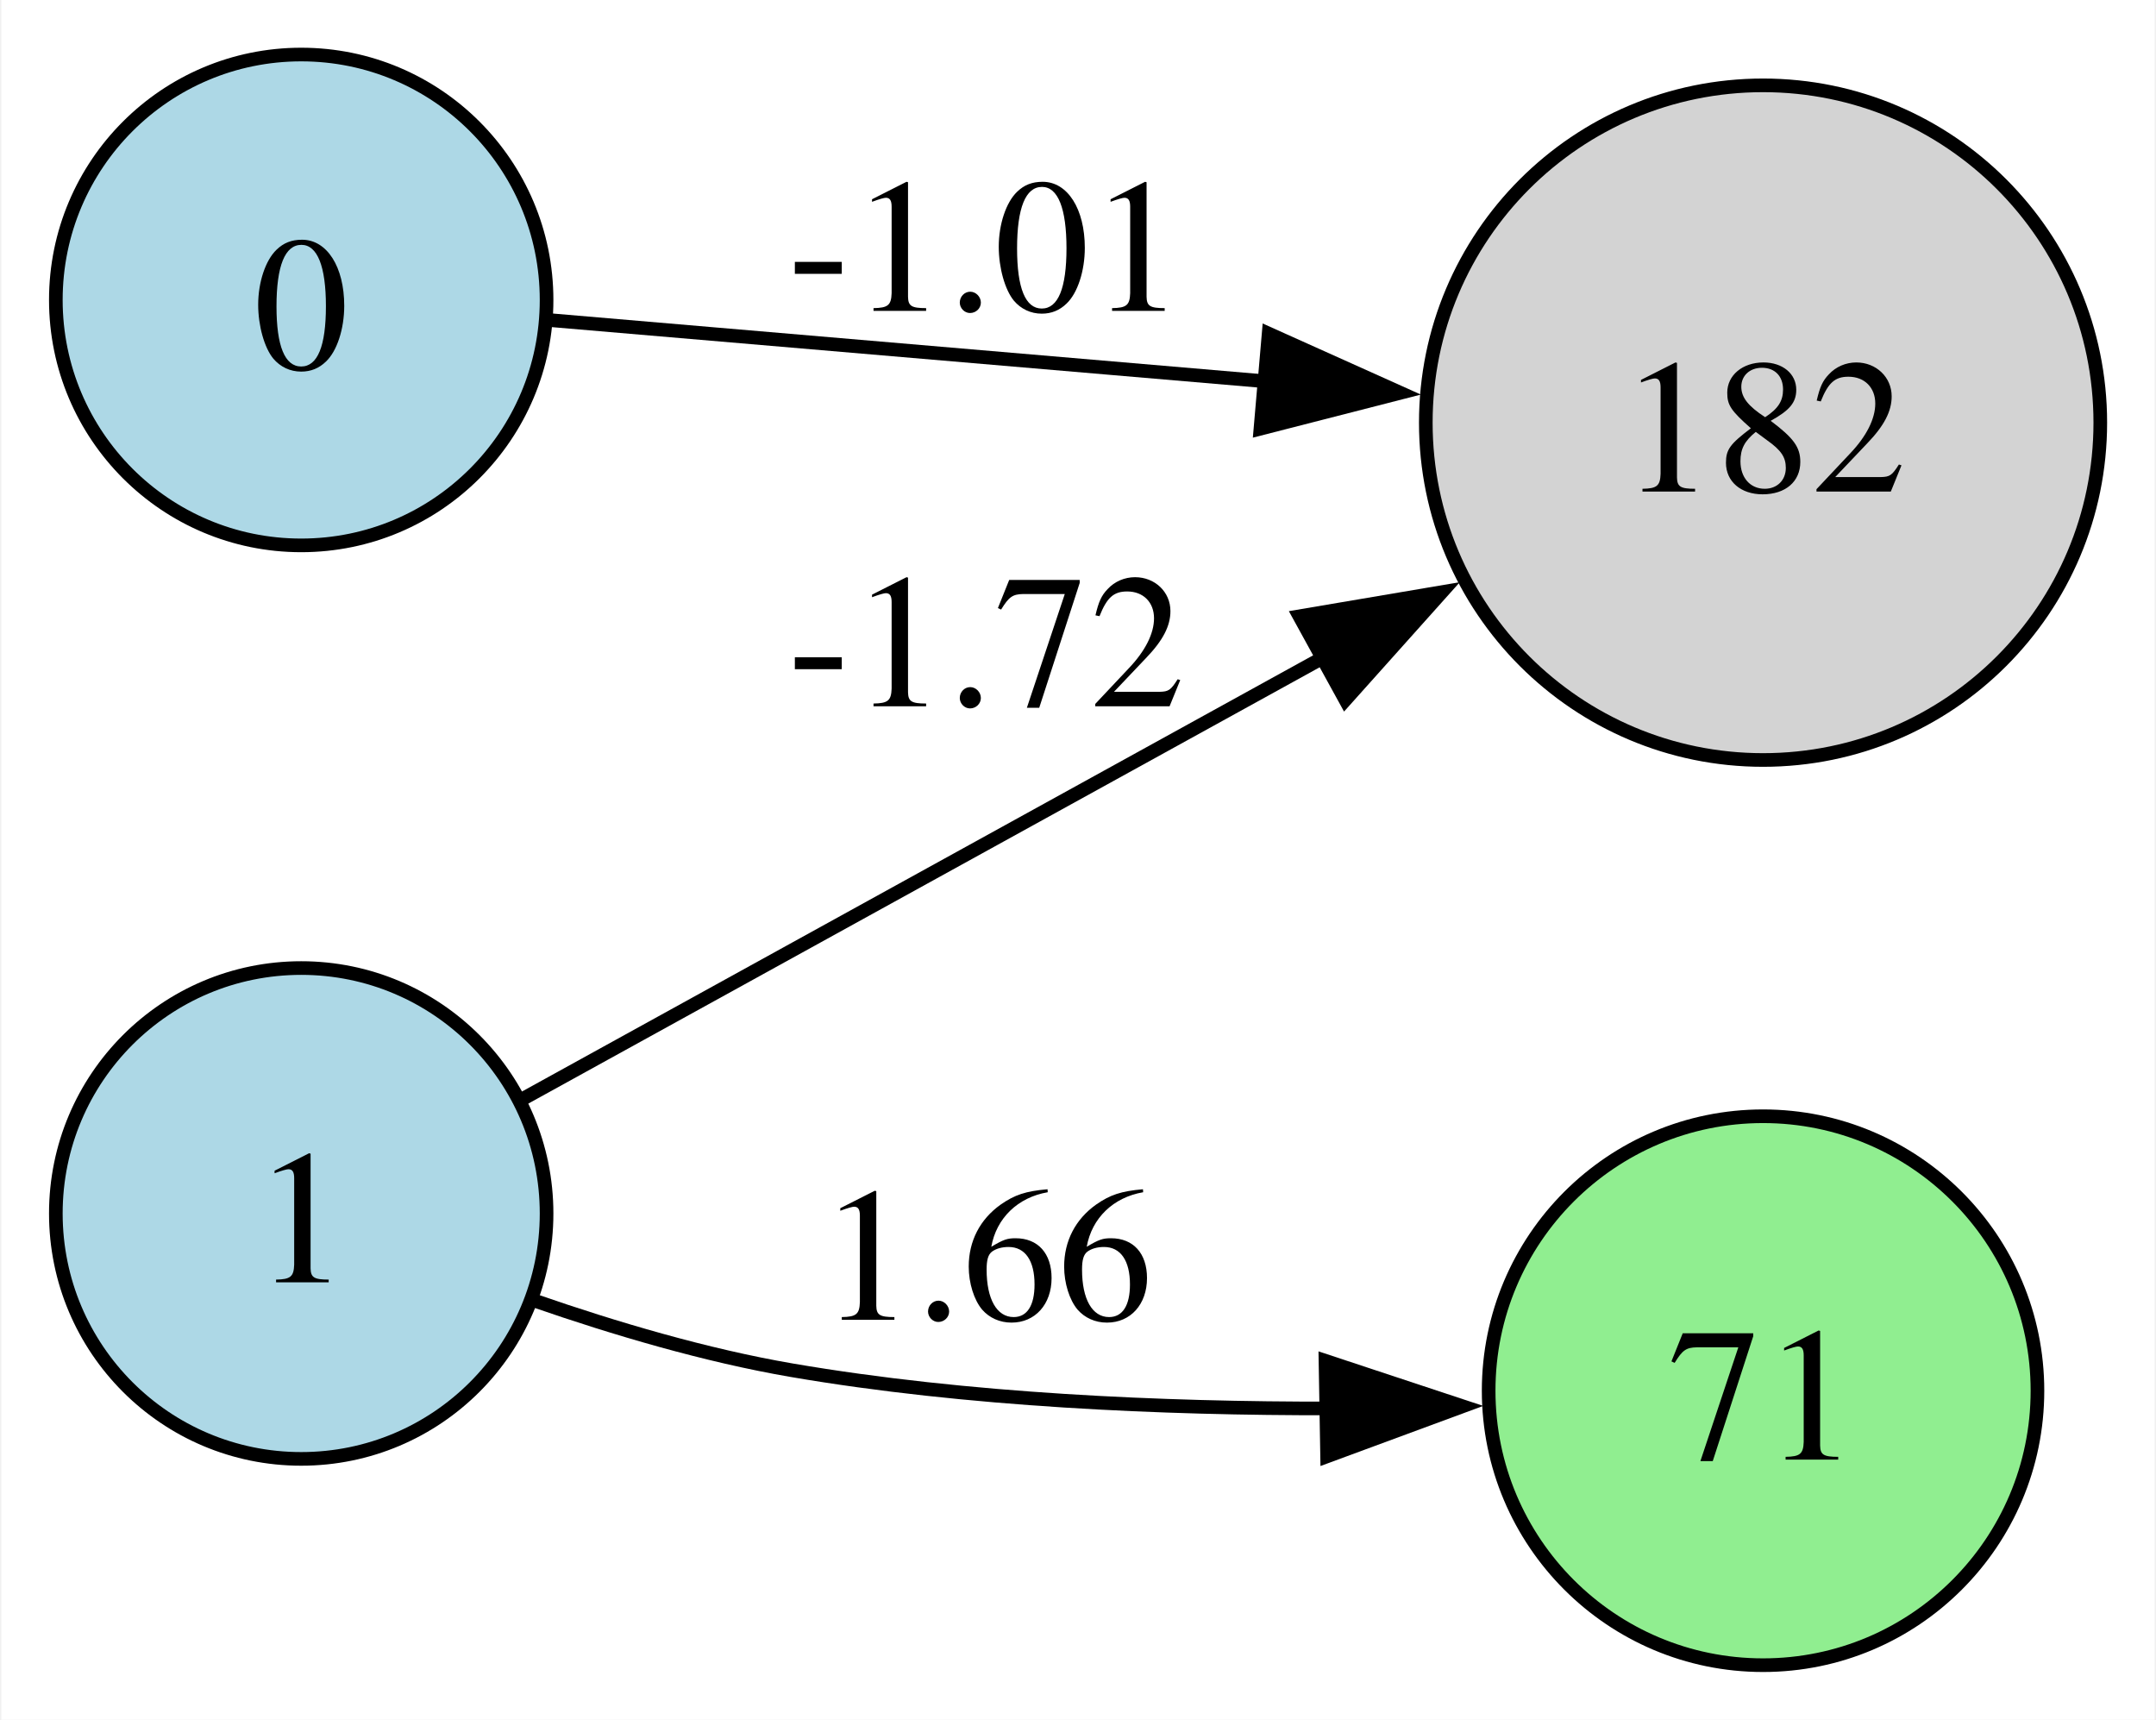
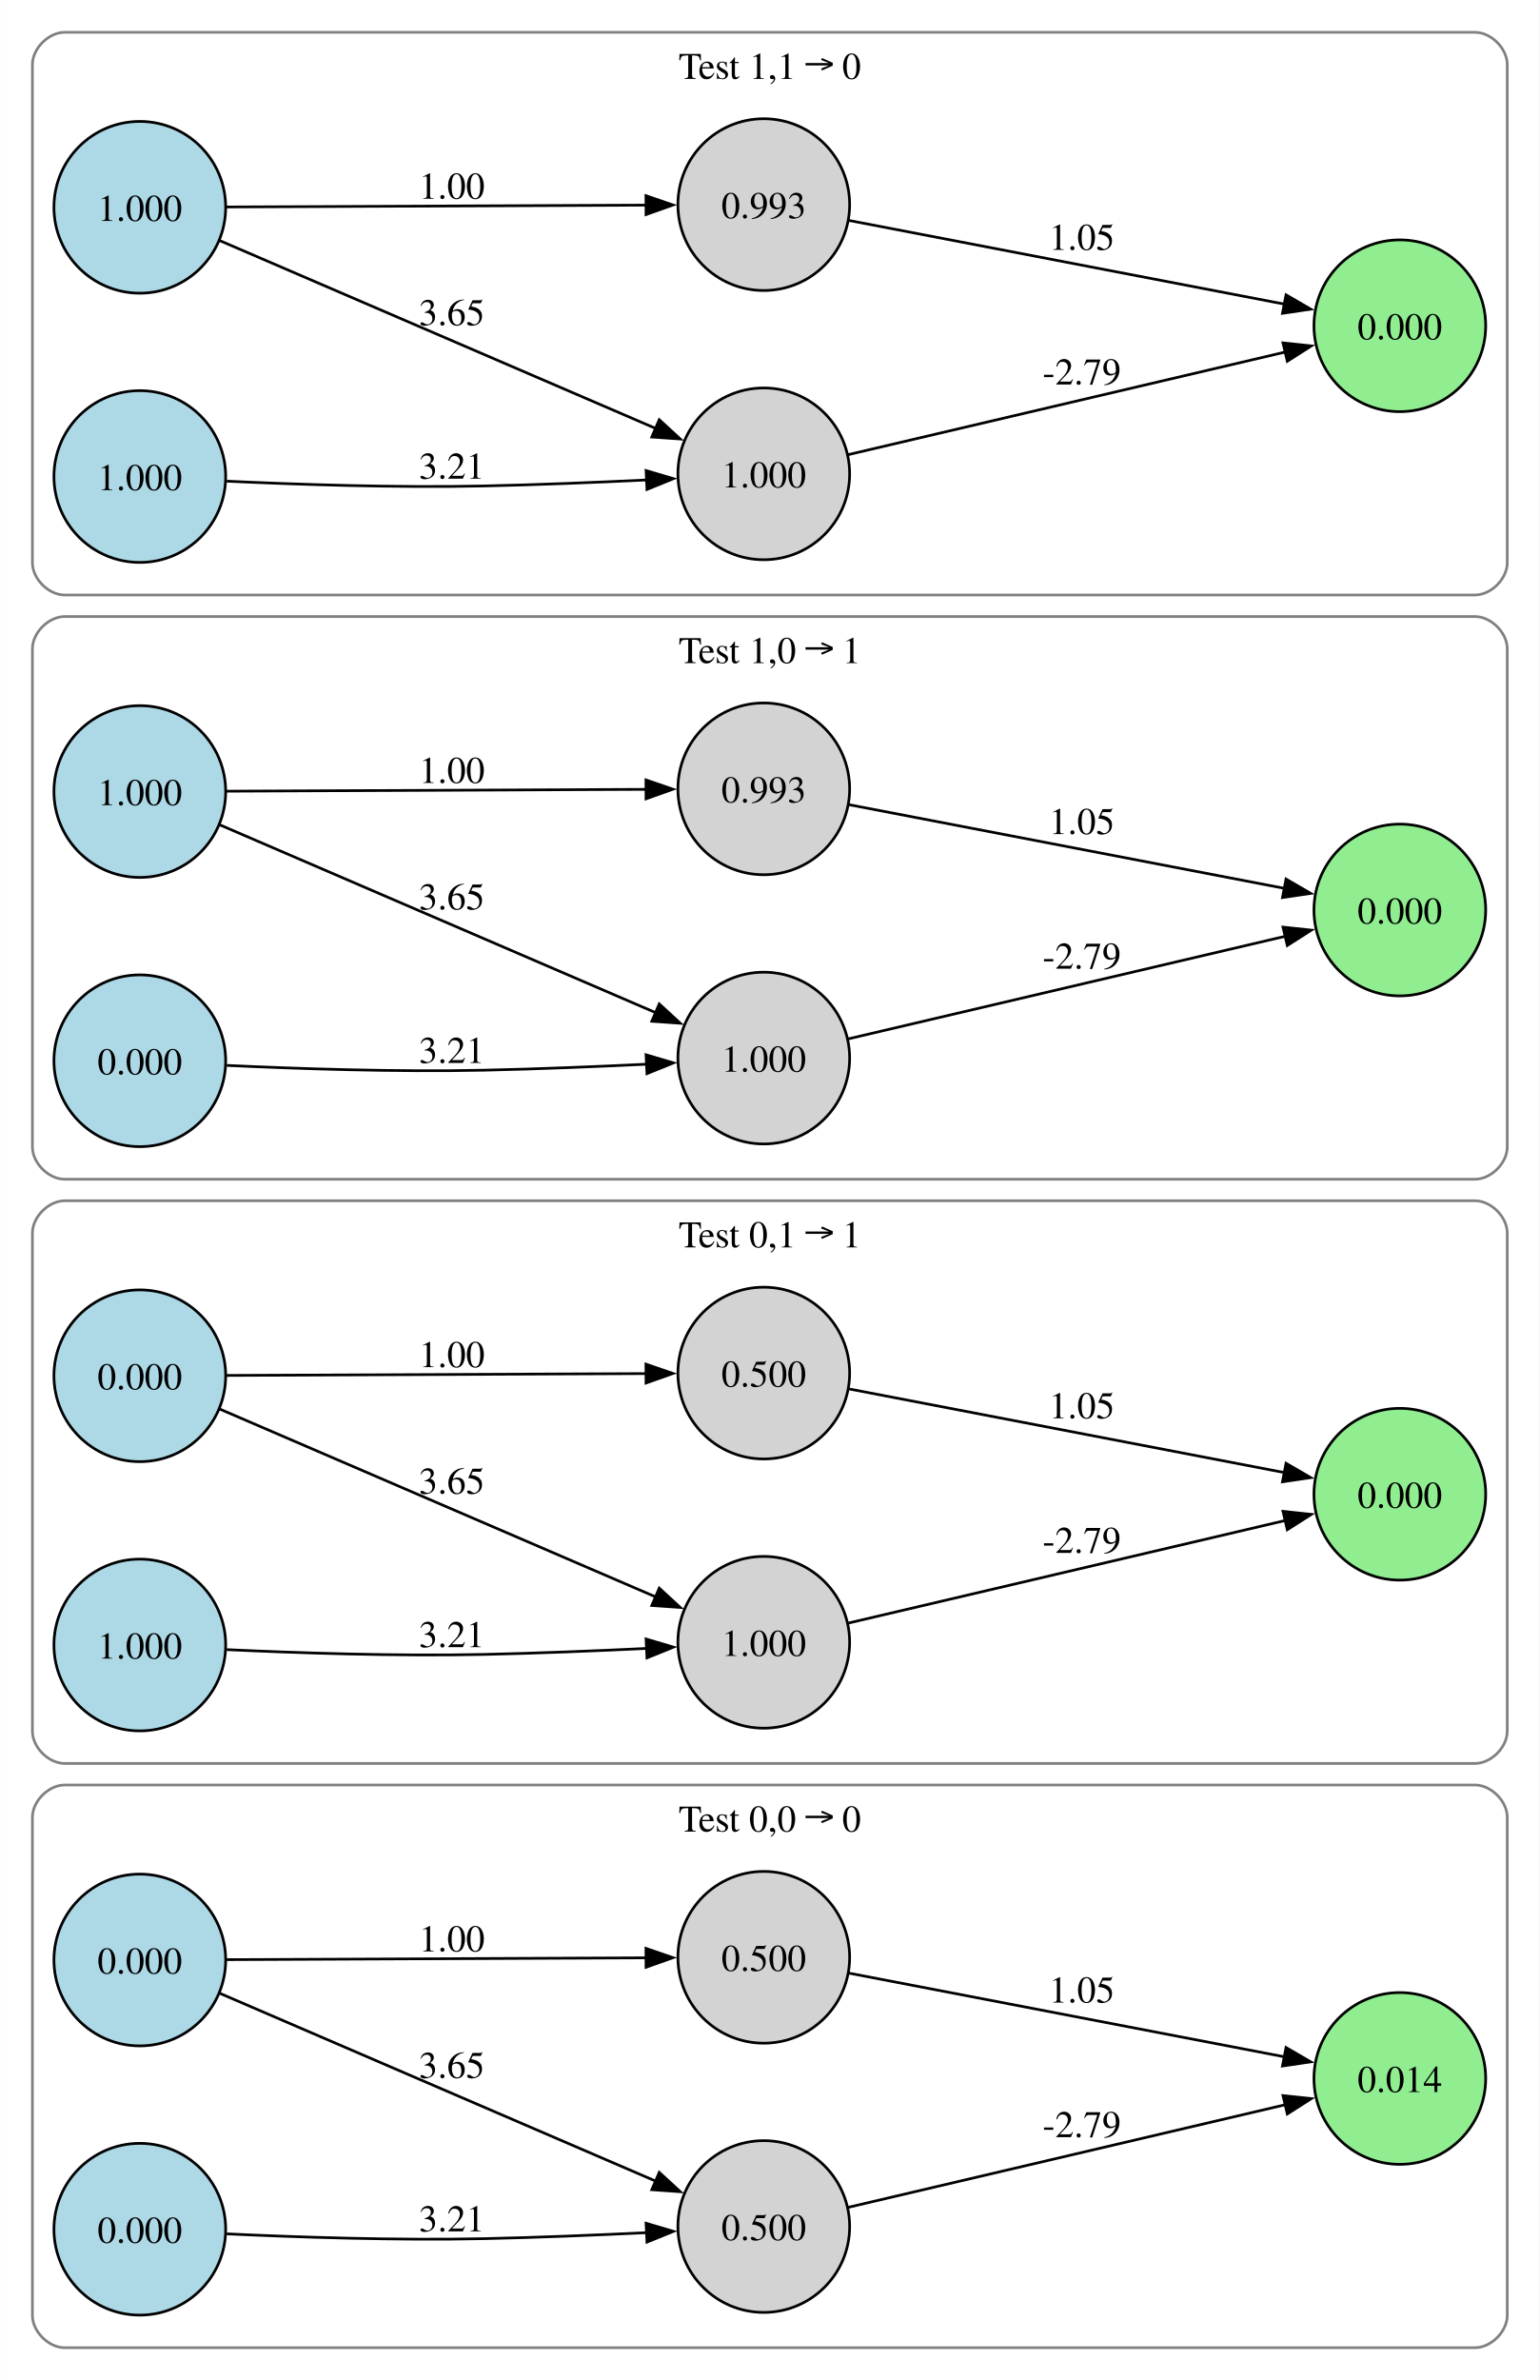
- <svg xmlns="http://www.w3.org/2000/svg" width="158pt" height="126pt" viewBox="0.00 0.00 157.97 126.13">
-   <g id="graph0" class="graph" transform="scale(1 1) rotate(0) translate(4 122.13)">
-     <polygon fill="white" stroke="none" points="-4,4 -4,-122.13 153.97,-122.13 153.97,4 -4,4" />
+ <svg xmlns="http://www.w3.org/2000/svg" width="572pt" height="884pt" viewBox="0.00 0.00 571.92 884.00">
+   <g id="graph0" class="graph" transform="scale(1 1) rotate(0) translate(4 880)">
+     <polygon fill="white" stroke="none" points="-4,4 -4,-880 567.92,-880 567.92,4 -4,4" />
+     <g id="clust1" class="cluster">
+       <path fill="none" stroke="gray" d="M20,-8C20,-8 543.92,-8 543.92,-8 549.92,-8 555.92,-14 555.92,-20 555.92,-20 555.92,-205 555.92,-205 555.92,-211 549.92,-217 543.92,-217 543.92,-217 20,-217 20,-217 14,-217 8,-211 8,-205 8,-205 8,-20 8,-20 8,-14 14,-8 20,-8" />
+       <text text-anchor="middle" x="281.96" y="-199.7" font-family="Times,serif" font-size="14.00">Test 0,0 → 0</text>
+     </g>
+     <g id="clust2" class="cluster">
+       <path fill="none" stroke="gray" d="M20,-225C20,-225 543.92,-225 543.92,-225 549.92,-225 555.92,-231 555.92,-237 555.92,-237 555.92,-422 555.92,-422 555.92,-428 549.92,-434 543.92,-434 543.92,-434 20,-434 20,-434 14,-434 8,-428 8,-422 8,-422 8,-237 8,-237 8,-231 14,-225 20,-225" />
+       <text text-anchor="middle" x="281.96" y="-416.7" font-family="Times,serif" font-size="14.00">Test 0,1 → 1</text>
+     </g>
+     <g id="clust3" class="cluster">
+       <path fill="none" stroke="gray" d="M20,-442C20,-442 543.92,-442 543.92,-442 549.92,-442 555.92,-448 555.92,-454 555.92,-454 555.92,-639 555.92,-639 555.92,-645 549.92,-651 543.92,-651 543.92,-651 20,-651 20,-651 14,-651 8,-645 8,-639 8,-639 8,-454 8,-454 8,-448 14,-442 20,-442" />
+       <text text-anchor="middle" x="281.96" y="-633.7" font-family="Times,serif" font-size="14.00">Test 1,0 → 1</text>
+     </g>
+     <g id="clust4" class="cluster">
+       <path fill="none" stroke="gray" d="M20,-659C20,-659 543.92,-659 543.92,-659 549.92,-659 555.92,-665 555.92,-671 555.92,-671 555.92,-856 555.92,-856 555.92,-862 549.92,-868 543.92,-868 543.92,-868 20,-868 20,-868 14,-868 8,-862 8,-856 8,-856 8,-671 8,-671 8,-665 14,-659 20,-659" />
+       <text text-anchor="middle" x="281.96" y="-850.7" font-family="Times,serif" font-size="14.00">Test 1,1 → 0</text>
+     </g>
    <g id="node1" class="node">
-       <ellipse fill="lightblue" stroke="black" cx="18" cy="-100.13" rx="18" ry="18" />
-       <text text-anchor="middle" x="18" y="-95.08" font-family="Times,serif" font-size="14.00">0</text>
+       <ellipse fill="lightblue" stroke="black" cx="47.9" cy="-152" rx="31.9" ry="31.9" />
+       <text text-anchor="middle" x="47.9" y="-146.95" font-family="Times,serif" font-size="14.00">0.000</text>
    </g>
    <g id="node4" class="node">
-       <ellipse fill="lightgray" stroke="black" cx="125.24" cy="-91.13" rx="24.74" ry="24.74" />
-       <text text-anchor="middle" x="125.24" y="-86.08" font-family="Times,serif" font-size="14.00">182</text>
+       <ellipse fill="lightgray" stroke="black" cx="279.71" cy="-53" rx="31.9" ry="31.9" />
+       <text text-anchor="middle" x="279.71" y="-47.95" font-family="Times,serif" font-size="14.00">0.500</text>
+     </g>
+     <g id="edge3" class="edge">
+       <path fill="none" stroke="black" d="M77.54,-139.66C118.42,-122.05 193.63,-89.65 239.61,-69.84" />
+       <polygon fill="black" stroke="black" points="240.88,-73.11 248.68,-65.94 238.11,-66.68 240.88,-73.11" />
+       <text text-anchor="middle" x="163.81" y="-108.2" font-family="Times,serif" font-size="14.00">3.65</text>
+     </g>
+     <g id="node5" class="node">
+       <ellipse fill="lightgray" stroke="black" cx="279.71" cy="-153" rx="31.9" ry="31.9" />
+       <text text-anchor="middle" x="279.71" y="-147.95" font-family="Times,serif" font-size="14.00">0.500</text>
+     </g>
+     <g id="edge4" class="edge">
+       <path fill="none" stroke="black" d="M79.9,-152.13C120.16,-152.31 190.64,-152.62 235.96,-152.81" />
+       <polygon fill="black" stroke="black" points="235.94,-156.31 245.96,-152.86 235.97,-149.31 235.94,-156.31" />
+       <text text-anchor="middle" x="163.81" y="-155.2" font-family="Times,serif" font-size="14.00">1.00</text>
+     </g>
+     <g id="node2" class="node">
+       <ellipse fill="lightblue" stroke="black" cx="47.9" cy="-52" rx="31.9" ry="31.9" />
+       <text text-anchor="middle" x="47.9" y="-46.95" font-family="Times,serif" font-size="14.00">0.000</text>
+     </g>
+     <g id="edge1" class="edge">
+       <path fill="none" stroke="black" d="M80.19,-50.28C105.87,-49.07 143.19,-47.79 175.81,-48.5 195.7,-48.93 217.74,-49.84 236.3,-50.73" />
+       <polygon fill="black" stroke="black" points="235.98,-54.22 246.14,-51.21 236.32,-47.22 235.98,-54.22" />
+       <text text-anchor="middle" x="163.81" y="-51.2" font-family="Times,serif" font-size="14.00">3.21</text>
+     </g>
+     <g id="node3" class="node">
+       <ellipse fill="lightgreen" stroke="black" cx="516.01" cy="-108" rx="31.9" ry="31.9" />
+       <text text-anchor="middle" x="516.01" y="-102.95" font-family="Times,serif" font-size="14.00">0.014</text>
    </g>
    <g id="edge2" class="edge">
-       <path fill="none" stroke="black" d="M36.38,-98.64C50.58,-97.43 71.12,-95.67 88.77,-94.16" />
-       <polygon fill="black" stroke="black" points="88.97,-97.66 98.63,-93.32 88.37,-90.69 88.97,-97.66" />
-       <text text-anchor="middle" x="68.25" y="-99.33" font-family="Times,serif" font-size="14.00">-1.01</text>
-     </g>
-     <g id="node2" class="node">
-       <ellipse fill="lightblue" stroke="black" cx="18" cy="-33.13" rx="18" ry="18" />
-       <text text-anchor="middle" x="18" y="-28.08" font-family="Times,serif" font-size="14.00">1</text>
-     </g>
-     <g id="node3" class="node">
-       <ellipse fill="lightgreen" stroke="black" cx="125.24" cy="-20.13" rx="20.13" ry="20.13" />
-       <text text-anchor="middle" x="125.24" y="-15.08" font-family="Times,serif" font-size="14.00">71</text>
-     </g>
-     <g id="edge1" class="edge">
-       <path fill="none" stroke="black" d="M35.13,-26.73C40.98,-24.7 47.7,-22.71 54,-21.63 66.85,-19.43 81.2,-18.81 93.58,-18.83" />
-       <polygon fill="black" stroke="black" points="93.14,-22.32 103.2,-18.99 93.26,-15.32 93.14,-22.32" />
-       <text text-anchor="middle" x="68.25" y="-25.33" font-family="Times,serif" font-size="14.00">1.66</text>
-     </g>
-     <g id="edge3" class="edge">
-       <path fill="none" stroke="black" d="M34.08,-41.44C49.4,-49.88 73.58,-63.21 93.04,-73.94" />
-       <polygon fill="black" stroke="black" points="91.23,-76.93 101.67,-78.7 94.6,-70.8 91.23,-76.93" />
-       <text text-anchor="middle" x="68.25" y="-70.33" font-family="Times,serif" font-size="14.00">-1.72</text>
+       <path fill="none" stroke="black" d="M310.86,-60.08C352.31,-69.81 427.04,-87.35 473.68,-98.3" />
+       <polygon fill="black" stroke="black" points="472.6,-101.64 483.13,-100.52 474.2,-94.82 472.6,-101.64" />
+       <text text-anchor="middle" x="397.86" y="-86.2" font-family="Times,serif" font-size="14.00">-2.79</text>
+     </g>
+     <g id="edge5" class="edge">
+       <path fill="none" stroke="black" d="M311.34,-147.12C352.74,-139.17 426.7,-124.96 473.18,-116.03" />
+       <polygon fill="black" stroke="black" points="473.73,-119.49 482.89,-114.17 472.41,-112.62 473.73,-119.49" />
+       <text text-anchor="middle" x="397.86" y="-136.2" font-family="Times,serif" font-size="14.00">1.05</text>
+     </g>
+     <g id="node6" class="node">
+       <ellipse fill="lightblue" stroke="black" cx="47.9" cy="-369" rx="31.9" ry="31.9" />
+       <text text-anchor="middle" x="47.9" y="-363.95" font-family="Times,serif" font-size="14.00">0.000</text>
+     </g>
+     <g id="node9" class="node">
+       <ellipse fill="lightgray" stroke="black" cx="279.71" cy="-270" rx="31.9" ry="31.9" />
+       <text text-anchor="middle" x="279.71" y="-264.95" font-family="Times,serif" font-size="14.00">1.000</text>
+     </g>
+     <g id="edge8" class="edge">
+       <path fill="none" stroke="black" d="M77.54,-356.66C118.42,-339.05 193.63,-306.65 239.61,-286.84" />
+       <polygon fill="black" stroke="black" points="240.88,-290.11 248.68,-282.94 238.11,-283.68 240.88,-290.11" />
+       <text text-anchor="middle" x="163.81" y="-325.2" font-family="Times,serif" font-size="14.00">3.65</text>
+     </g>
+     <g id="node10" class="node">
+       <ellipse fill="lightgray" stroke="black" cx="279.71" cy="-370" rx="31.9" ry="31.9" />
+       <text text-anchor="middle" x="279.71" y="-364.95" font-family="Times,serif" font-size="14.00">0.500</text>
+     </g>
+     <g id="edge9" class="edge">
+       <path fill="none" stroke="black" d="M79.9,-369.13C120.16,-369.31 190.64,-369.62 235.96,-369.81" />
+       <polygon fill="black" stroke="black" points="235.94,-373.31 245.96,-369.86 235.97,-366.31 235.94,-373.31" />
+       <text text-anchor="middle" x="163.81" y="-372.2" font-family="Times,serif" font-size="14.00">1.00</text>
+     </g>
+     <g id="node7" class="node">
+       <ellipse fill="lightblue" stroke="black" cx="47.9" cy="-269" rx="31.9" ry="31.9" />
+       <text text-anchor="middle" x="47.9" y="-263.95" font-family="Times,serif" font-size="14.00">1.000</text>
+     </g>
+     <g id="edge6" class="edge">
+       <path fill="none" stroke="black" d="M80.19,-267.28C105.87,-266.07 143.19,-264.79 175.81,-265.5 195.7,-265.93 217.74,-266.84 236.3,-267.73" />
+       <polygon fill="black" stroke="black" points="235.98,-271.22 246.14,-268.21 236.32,-264.22 235.98,-271.22" />
+       <text text-anchor="middle" x="163.81" y="-268.2" font-family="Times,serif" font-size="14.00">3.21</text>
+     </g>
+     <g id="node8" class="node">
+       <ellipse fill="lightgreen" stroke="black" cx="516.01" cy="-325" rx="31.9" ry="31.9" />
+       <text text-anchor="middle" x="516.01" y="-319.95" font-family="Times,serif" font-size="14.00">0.000</text>
+     </g>
+     <g id="edge7" class="edge">
+       <path fill="none" stroke="black" d="M310.86,-277.08C352.31,-286.81 427.04,-304.35 473.68,-315.3" />
+       <polygon fill="black" stroke="black" points="472.6,-318.64 483.13,-317.52 474.2,-311.82 472.6,-318.64" />
+       <text text-anchor="middle" x="397.86" y="-303.2" font-family="Times,serif" font-size="14.00">-2.79</text>
+     </g>
+     <g id="edge10" class="edge">
+       <path fill="none" stroke="black" d="M311.34,-364.12C352.74,-356.17 426.7,-341.96 473.18,-333.03" />
+       <polygon fill="black" stroke="black" points="473.73,-336.49 482.89,-331.17 472.41,-329.62 473.73,-336.49" />
+       <text text-anchor="middle" x="397.86" y="-353.2" font-family="Times,serif" font-size="14.00">1.05</text>
+     </g>
+     <g id="node11" class="node">
+       <ellipse fill="lightblue" stroke="black" cx="47.9" cy="-586" rx="31.9" ry="31.9" />
+       <text text-anchor="middle" x="47.9" y="-580.95" font-family="Times,serif" font-size="14.00">1.000</text>
+     </g>
+     <g id="node14" class="node">
+       <ellipse fill="lightgray" stroke="black" cx="279.71" cy="-487" rx="31.9" ry="31.9" />
+       <text text-anchor="middle" x="279.71" y="-481.95" font-family="Times,serif" font-size="14.00">1.000</text>
+     </g>
+     <g id="edge13" class="edge">
+       <path fill="none" stroke="black" d="M77.54,-573.66C118.42,-556.05 193.63,-523.65 239.61,-503.84" />
+       <polygon fill="black" stroke="black" points="240.88,-507.11 248.68,-499.94 238.11,-500.68 240.88,-507.11" />
+       <text text-anchor="middle" x="163.81" y="-542.2" font-family="Times,serif" font-size="14.00">3.65</text>
+     </g>
+     <g id="node15" class="node">
+       <ellipse fill="lightgray" stroke="black" cx="279.71" cy="-587" rx="31.9" ry="31.9" />
+       <text text-anchor="middle" x="279.71" y="-581.95" font-family="Times,serif" font-size="14.00">0.993</text>
+     </g>
+     <g id="edge14" class="edge">
+       <path fill="none" stroke="black" d="M79.9,-586.13C120.16,-586.31 190.64,-586.62 235.96,-586.81" />
+       <polygon fill="black" stroke="black" points="235.94,-590.31 245.96,-586.86 235.97,-583.31 235.94,-590.31" />
+       <text text-anchor="middle" x="163.81" y="-589.2" font-family="Times,serif" font-size="14.00">1.00</text>
+     </g>
+     <g id="node12" class="node">
+       <ellipse fill="lightblue" stroke="black" cx="47.9" cy="-486" rx="31.9" ry="31.9" />
+       <text text-anchor="middle" x="47.9" y="-480.95" font-family="Times,serif" font-size="14.00">0.000</text>
+     </g>
+     <g id="edge11" class="edge">
+       <path fill="none" stroke="black" d="M80.19,-484.28C105.87,-483.07 143.19,-481.79 175.81,-482.5 195.7,-482.93 217.74,-483.84 236.3,-484.73" />
+       <polygon fill="black" stroke="black" points="235.98,-488.22 246.14,-485.21 236.32,-481.22 235.98,-488.22" />
+       <text text-anchor="middle" x="163.81" y="-485.2" font-family="Times,serif" font-size="14.00">3.21</text>
+     </g>
+     <g id="node13" class="node">
+       <ellipse fill="lightgreen" stroke="black" cx="516.01" cy="-542" rx="31.9" ry="31.9" />
+       <text text-anchor="middle" x="516.01" y="-536.95" font-family="Times,serif" font-size="14.00">0.000</text>
+     </g>
+     <g id="edge12" class="edge">
+       <path fill="none" stroke="black" d="M310.86,-494.08C352.31,-503.81 427.04,-521.35 473.68,-532.3" />
+       <polygon fill="black" stroke="black" points="472.6,-535.64 483.13,-534.52 474.2,-528.82 472.6,-535.64" />
+       <text text-anchor="middle" x="397.86" y="-520.2" font-family="Times,serif" font-size="14.00">-2.79</text>
+     </g>
+     <g id="edge15" class="edge">
+       <path fill="none" stroke="black" d="M311.34,-581.12C352.74,-573.17 426.7,-558.96 473.18,-550.03" />
+       <polygon fill="black" stroke="black" points="473.73,-553.49 482.89,-548.17 472.41,-546.62 473.73,-553.49" />
+       <text text-anchor="middle" x="397.86" y="-570.2" font-family="Times,serif" font-size="14.00">1.05</text>
+     </g>
+     <g id="node16" class="node">
+       <ellipse fill="lightblue" stroke="black" cx="47.9" cy="-803" rx="31.9" ry="31.9" />
+       <text text-anchor="middle" x="47.9" y="-797.95" font-family="Times,serif" font-size="14.00">1.000</text>
+     </g>
+     <g id="node19" class="node">
+       <ellipse fill="lightgray" stroke="black" cx="279.71" cy="-704" rx="31.9" ry="31.9" />
+       <text text-anchor="middle" x="279.71" y="-698.95" font-family="Times,serif" font-size="14.00">1.000</text>
+     </g>
+     <g id="edge18" class="edge">
+       <path fill="none" stroke="black" d="M77.54,-790.66C118.42,-773.05 193.63,-740.65 239.61,-720.84" />
+       <polygon fill="black" stroke="black" points="240.88,-724.11 248.68,-716.94 238.11,-717.68 240.88,-724.11" />
+       <text text-anchor="middle" x="163.81" y="-759.2" font-family="Times,serif" font-size="14.00">3.65</text>
+     </g>
+     <g id="node20" class="node">
+       <ellipse fill="lightgray" stroke="black" cx="279.71" cy="-804" rx="31.9" ry="31.9" />
+       <text text-anchor="middle" x="279.71" y="-798.95" font-family="Times,serif" font-size="14.00">0.993</text>
+     </g>
+     <g id="edge19" class="edge">
+       <path fill="none" stroke="black" d="M79.9,-803.13C120.16,-803.31 190.64,-803.62 235.96,-803.81" />
+       <polygon fill="black" stroke="black" points="235.94,-807.31 245.96,-803.86 235.97,-800.31 235.94,-807.31" />
+       <text text-anchor="middle" x="163.81" y="-806.2" font-family="Times,serif" font-size="14.00">1.00</text>
+     </g>
+     <g id="node17" class="node">
+       <ellipse fill="lightblue" stroke="black" cx="47.9" cy="-703" rx="31.9" ry="31.9" />
+       <text text-anchor="middle" x="47.9" y="-697.95" font-family="Times,serif" font-size="14.00">1.000</text>
+     </g>
+     <g id="edge16" class="edge">
+       <path fill="none" stroke="black" d="M80.19,-701.28C105.87,-700.07 143.19,-698.79 175.81,-699.5 195.7,-699.93 217.74,-700.84 236.3,-701.73" />
+       <polygon fill="black" stroke="black" points="235.98,-705.22 246.14,-702.21 236.32,-698.22 235.98,-705.22" />
+       <text text-anchor="middle" x="163.81" y="-702.2" font-family="Times,serif" font-size="14.00">3.21</text>
+     </g>
+     <g id="node18" class="node">
+       <ellipse fill="lightgreen" stroke="black" cx="516.01" cy="-759" rx="31.9" ry="31.9" />
+       <text text-anchor="middle" x="516.01" y="-753.95" font-family="Times,serif" font-size="14.00">0.000</text>
+     </g>
+     <g id="edge17" class="edge">
+       <path fill="none" stroke="black" d="M310.86,-711.08C352.31,-720.81 427.04,-738.35 473.68,-749.3" />
+       <polygon fill="black" stroke="black" points="472.6,-752.64 483.13,-751.52 474.2,-745.82 472.6,-752.64" />
+       <text text-anchor="middle" x="397.86" y="-737.2" font-family="Times,serif" font-size="14.00">-2.79</text>
+     </g>
+     <g id="edge20" class="edge">
+       <path fill="none" stroke="black" d="M311.34,-798.12C352.74,-790.17 426.7,-775.96 473.18,-767.03" />
+       <polygon fill="black" stroke="black" points="473.73,-770.49 482.89,-765.17 472.41,-763.62 473.73,-770.49" />
+       <text text-anchor="middle" x="397.86" y="-787.2" font-family="Times,serif" font-size="14.00">1.05</text>
    </g>
  </g>
</svg>
